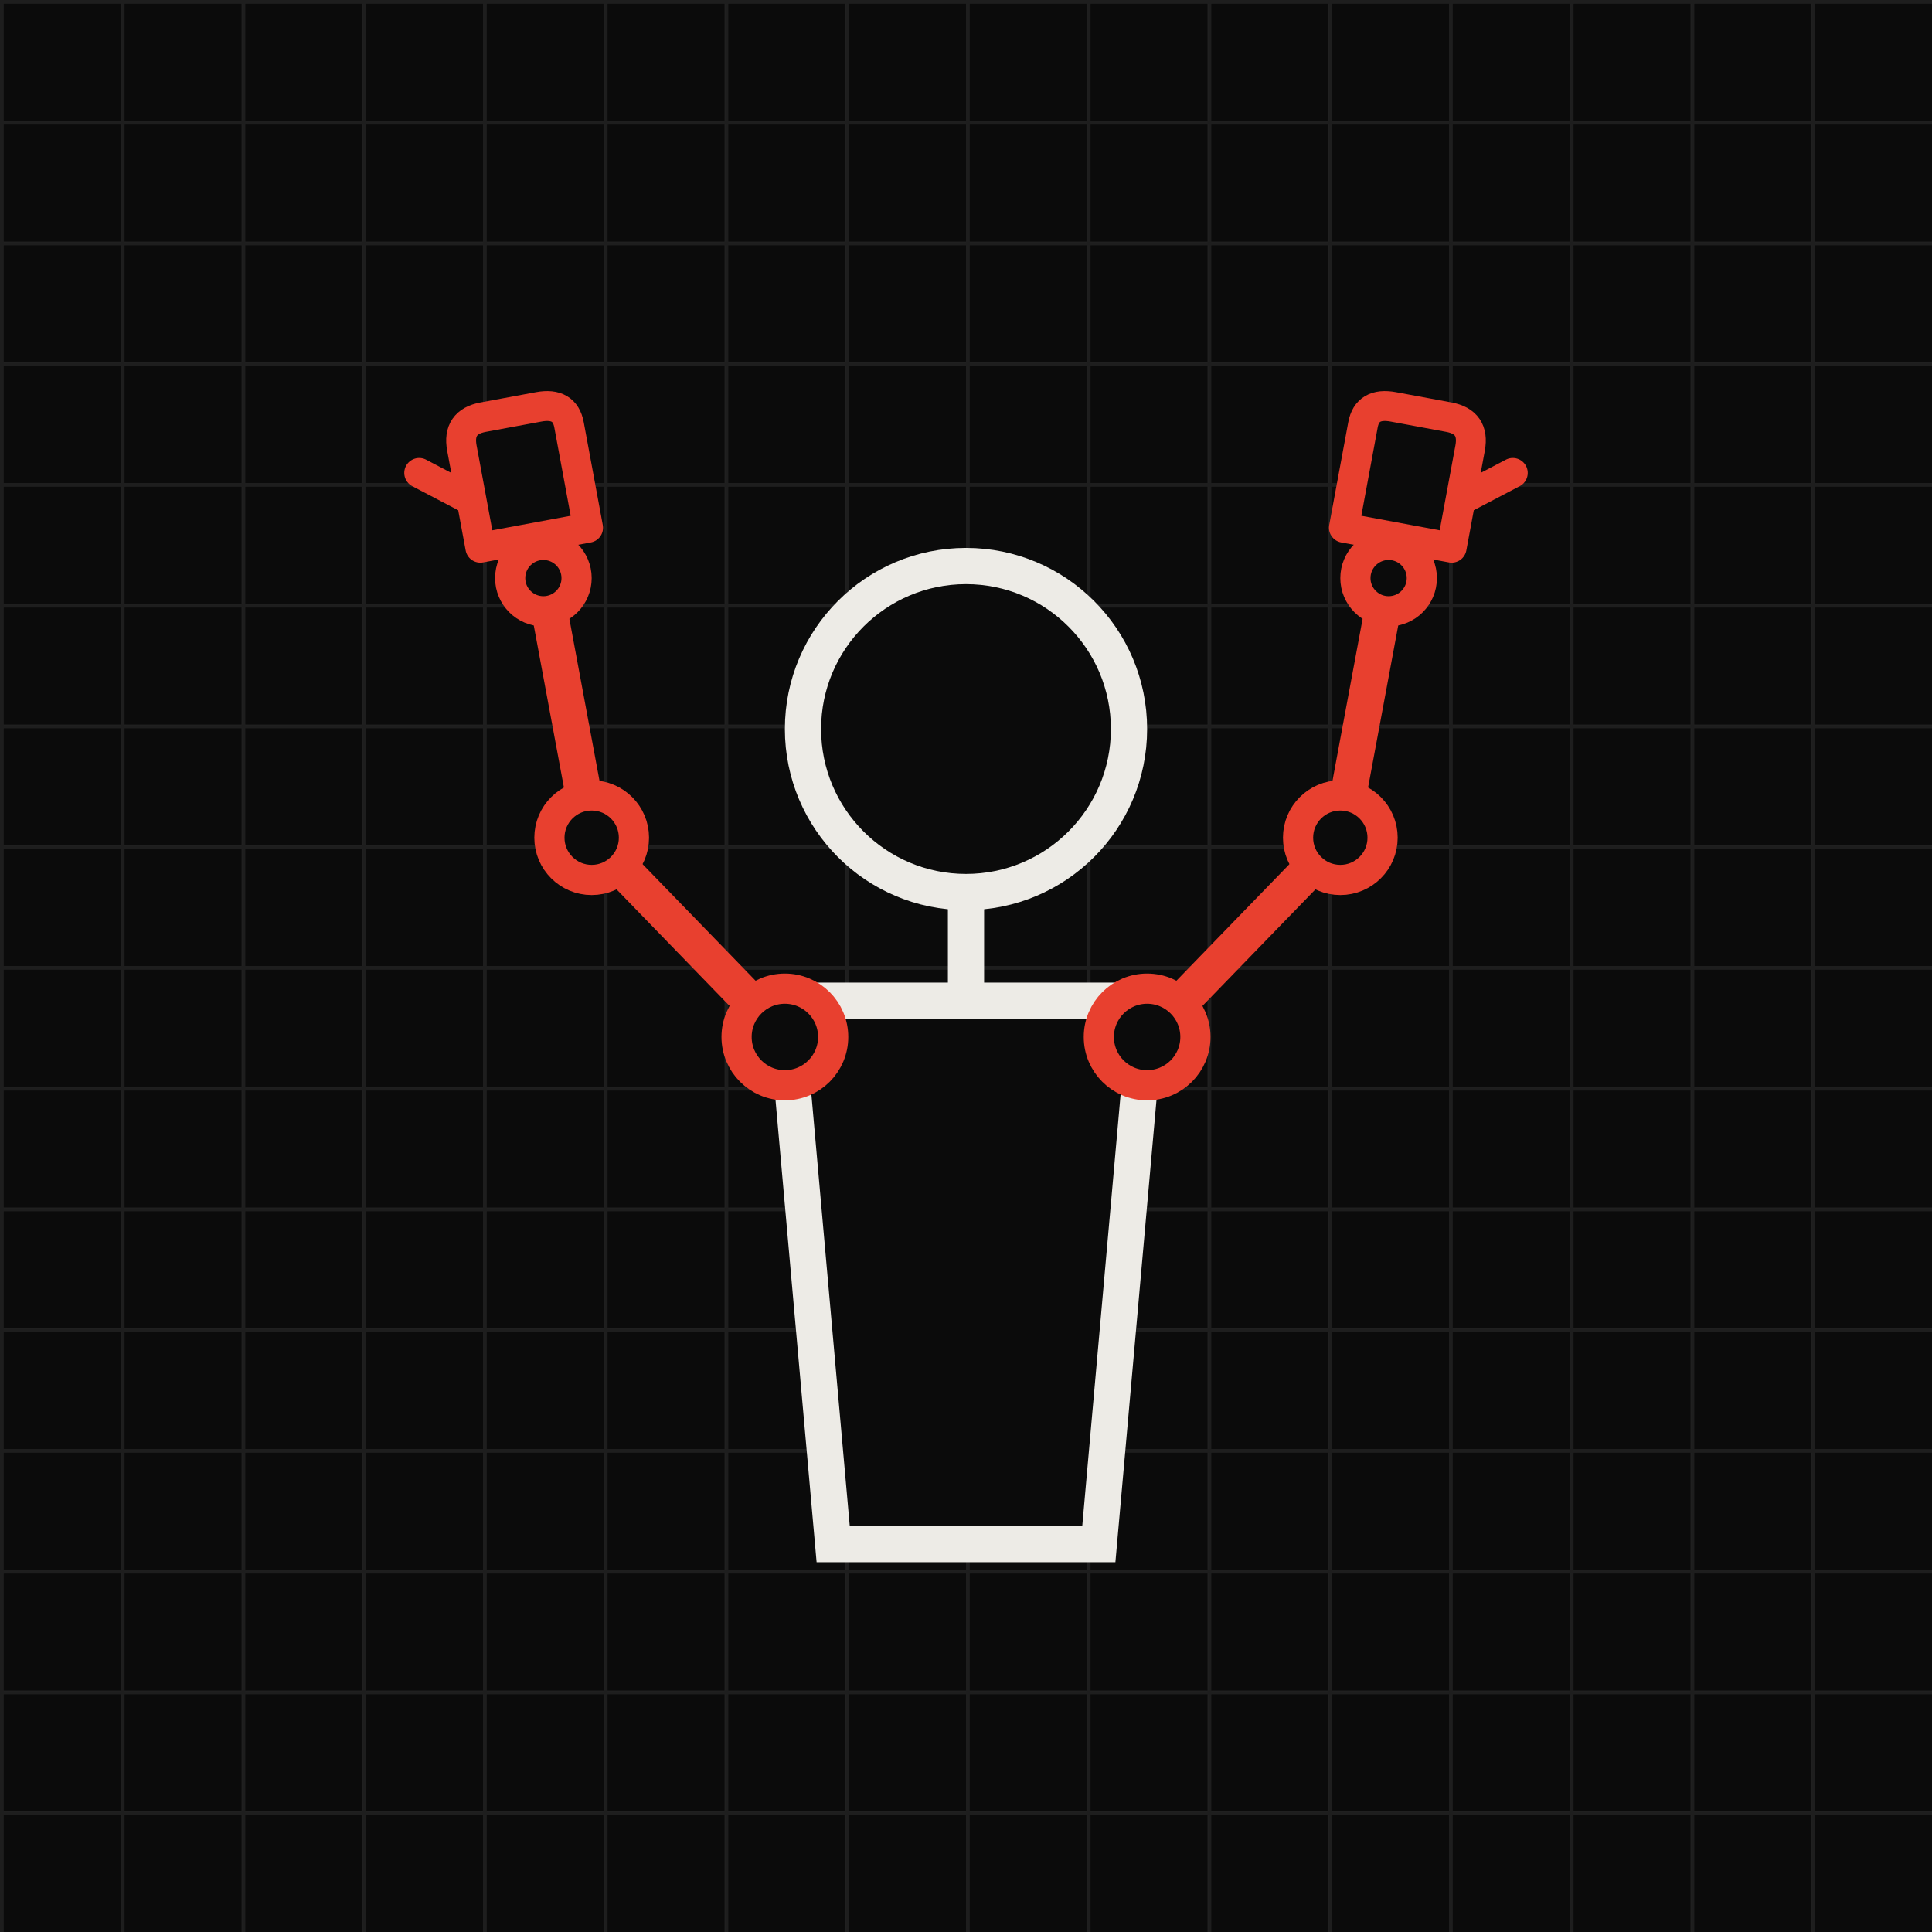
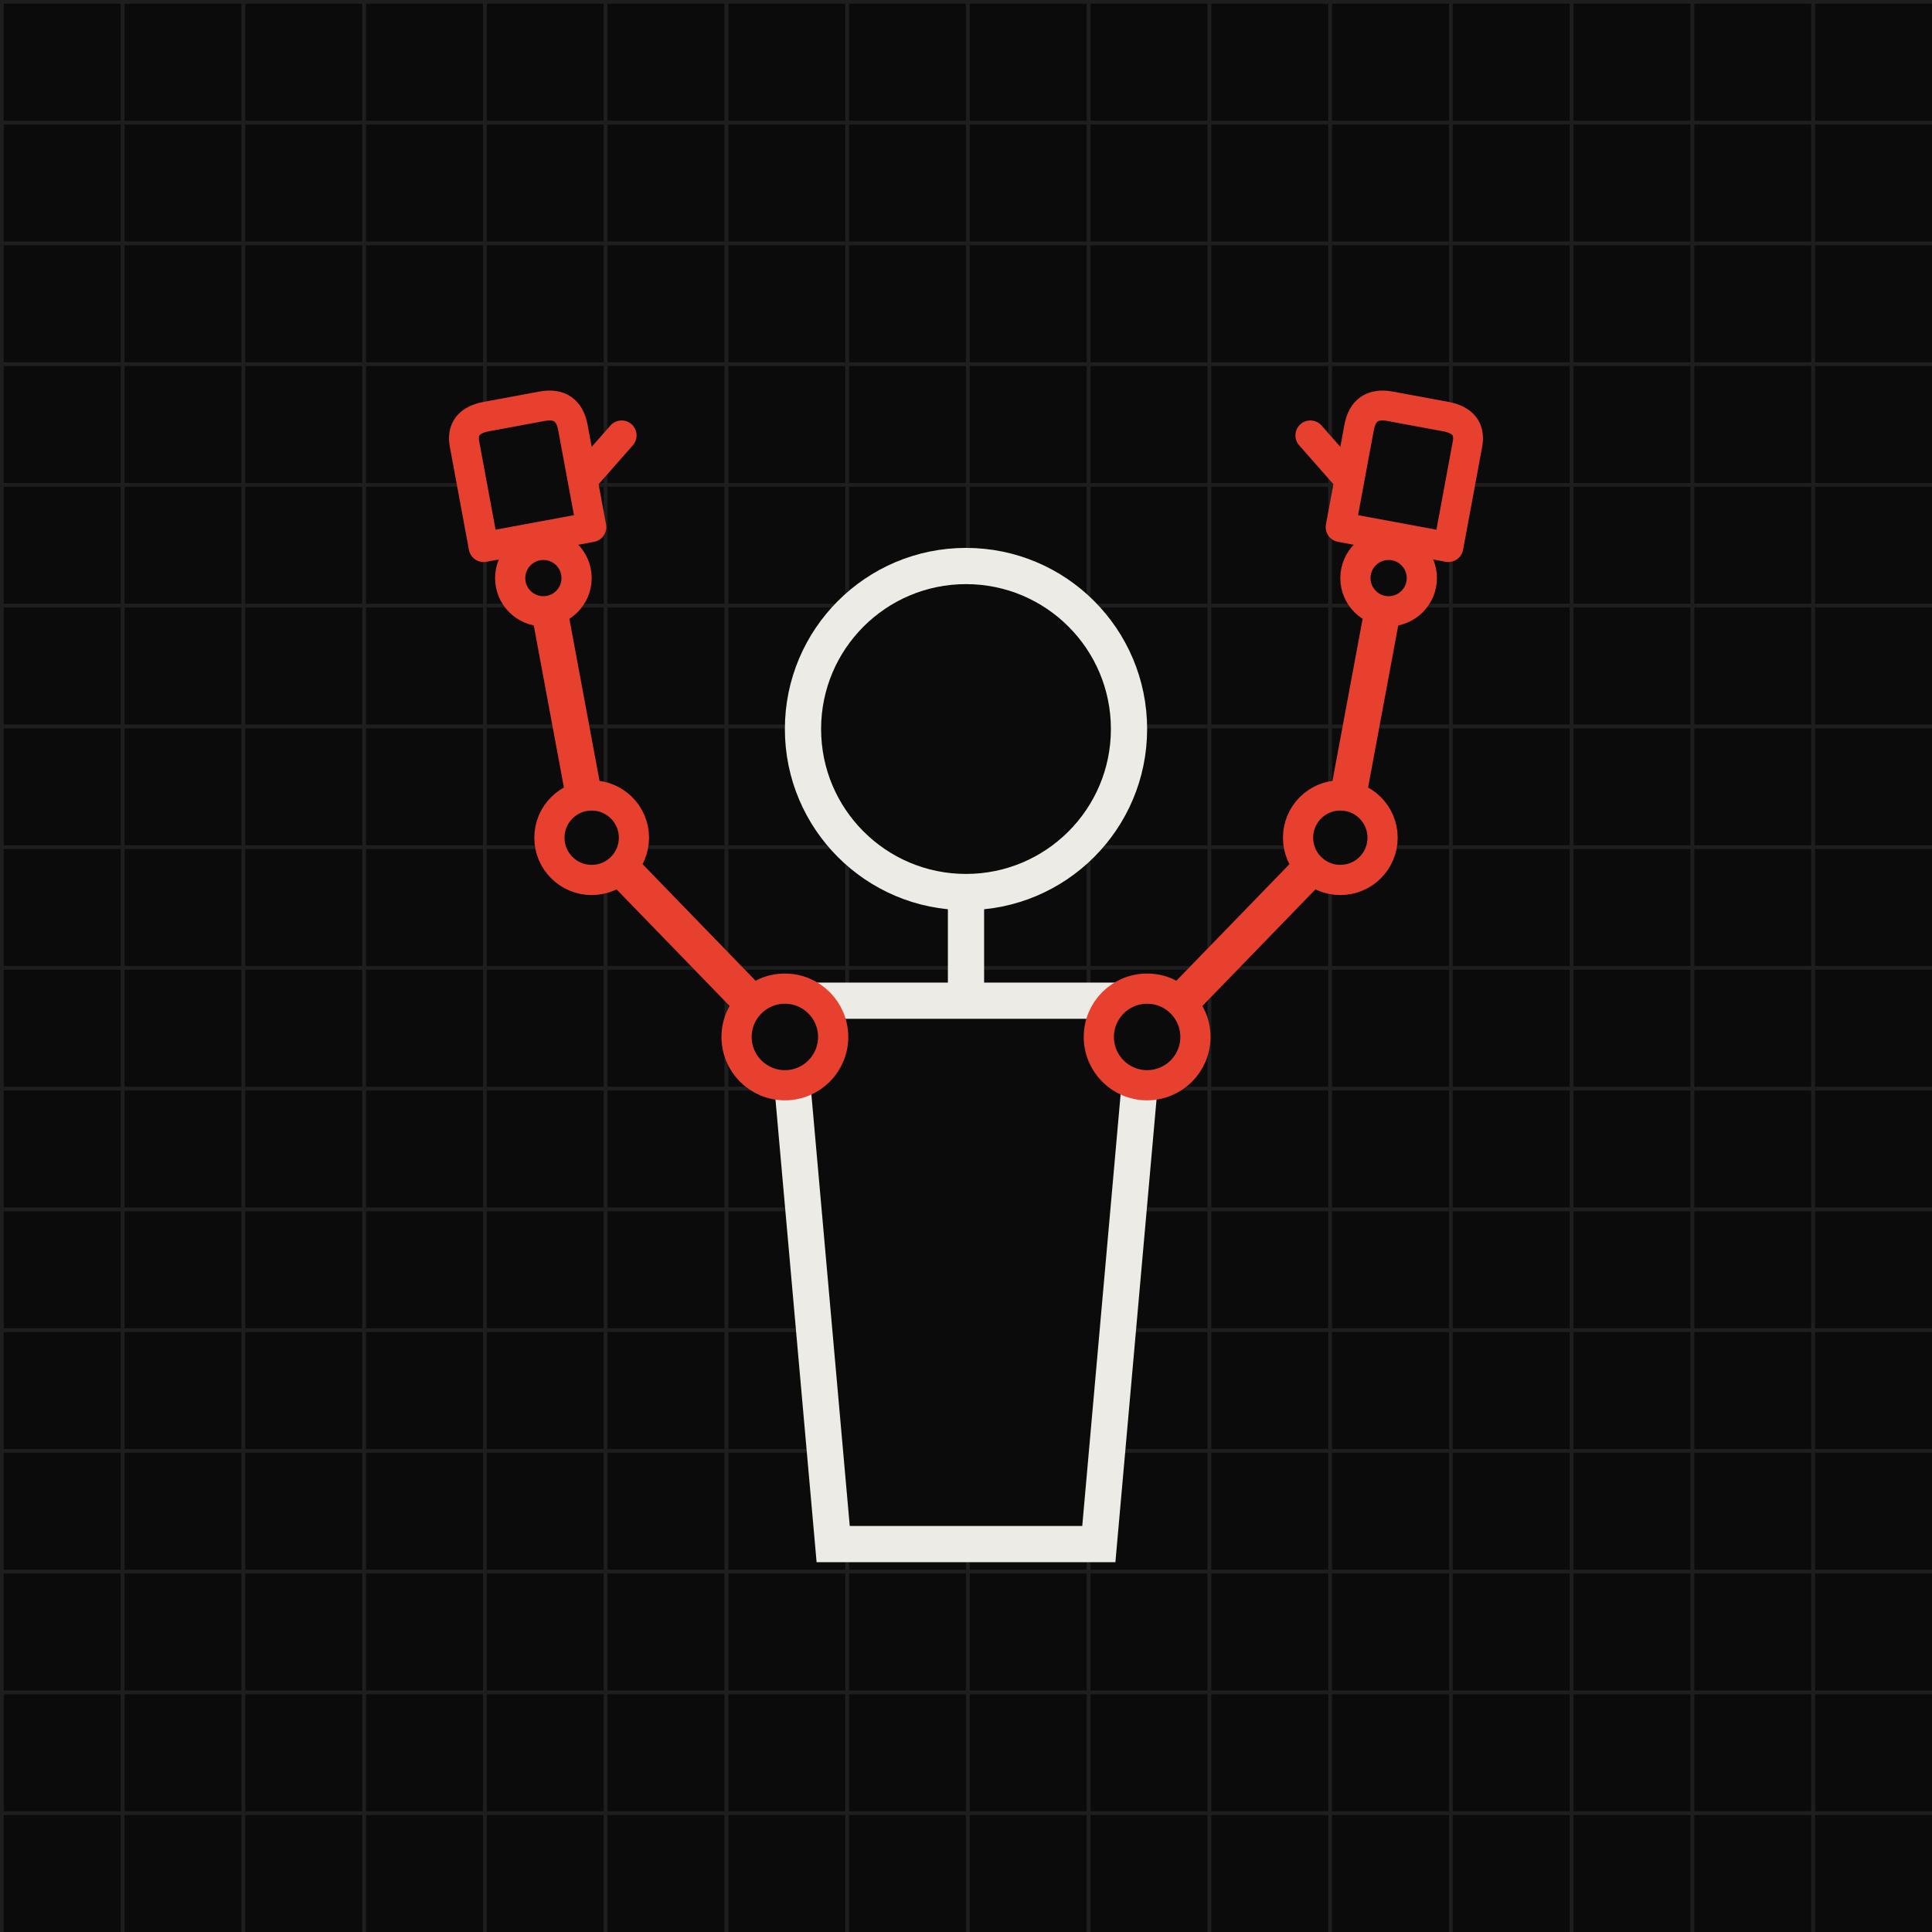
<svg xmlns="http://www.w3.org/2000/svg" viewBox="0 0 512 512">
  <defs>
    <pattern id="grid" width="32" height="32" patternUnits="userSpaceOnUse">
      <path d="M32 0H0V32" fill="none" stroke="#1E1E1E" stroke-width="2" />
    </pattern>
    <path id="mitt" d="M-3.5,-3.2 L2.8,-3.2 Q4.2,-3.2 4.2,-1.6 L4.2,1.8 Q4.2,3.4 2.6,3.4 L-3.5,3.4 Z M-0.6,3.4 L1.6,6.2" fill="#0B0B0B" stroke="#E8402F" stroke-width="1.8" stroke-linejoin="round" stroke-linecap="round" />
  </defs>
  <rect width="512" height="512" fill="#0B0B0B" />
  <rect width="512" height="512" fill="url(#grid)" />
  <g transform="translate(256 270) scale(0.8) translate(-256 -256)">
    <polygon points="196,250 316,250 300,430 212,430" fill="#0B0B0B" stroke="#EDEBE6" stroke-width="12" stroke-linejoin="miter" />
    <line x1="256" y1="250" x2="256" y2="212" stroke="#EDEBE6" stroke-width="12" />
    <circle cx="256" cy="160" r="54" fill="#0B0B0B" stroke="#EDEBE6" stroke-width="12" />
    <g stroke="#E8402F" stroke-width="12" stroke-linecap="round">
      <line x1="316" y1="262" x2="380" y2="196" />
      <line x1="380" y1="196" x2="396" y2="110" />
      <line x1="196" y1="262" x2="132" y2="196" />
      <line x1="132" y1="196" x2="116" y2="110" />
    </g>
-     <use href="#mitt" transform="translate(402 77.6) rotate(-79.5) scale(5.5)" />
-     <use href="#mitt" transform="translate(110 77.6) rotate(-100.5) scale(5.5 -5.5)" />
+     <use href="#mitt" transform="translate(402 77.6) rotate(-79.5) scale(5.5 -5.5)" />
+     <use href="#mitt" transform="translate(110 77.6) rotate(-100.5) scale(5.5)" />
    <g fill="#0B0B0B" stroke="#E8402F" stroke-width="10">
      <circle cx="316" cy="262" r="16" />
      <circle cx="196" cy="262" r="16" />
      <circle cx="380" cy="196" r="14" />
      <circle cx="132" cy="196" r="14" />
      <circle cx="396" cy="110" r="11" />
      <circle cx="116" cy="110" r="11" />
    </g>
  </g>
</svg>
